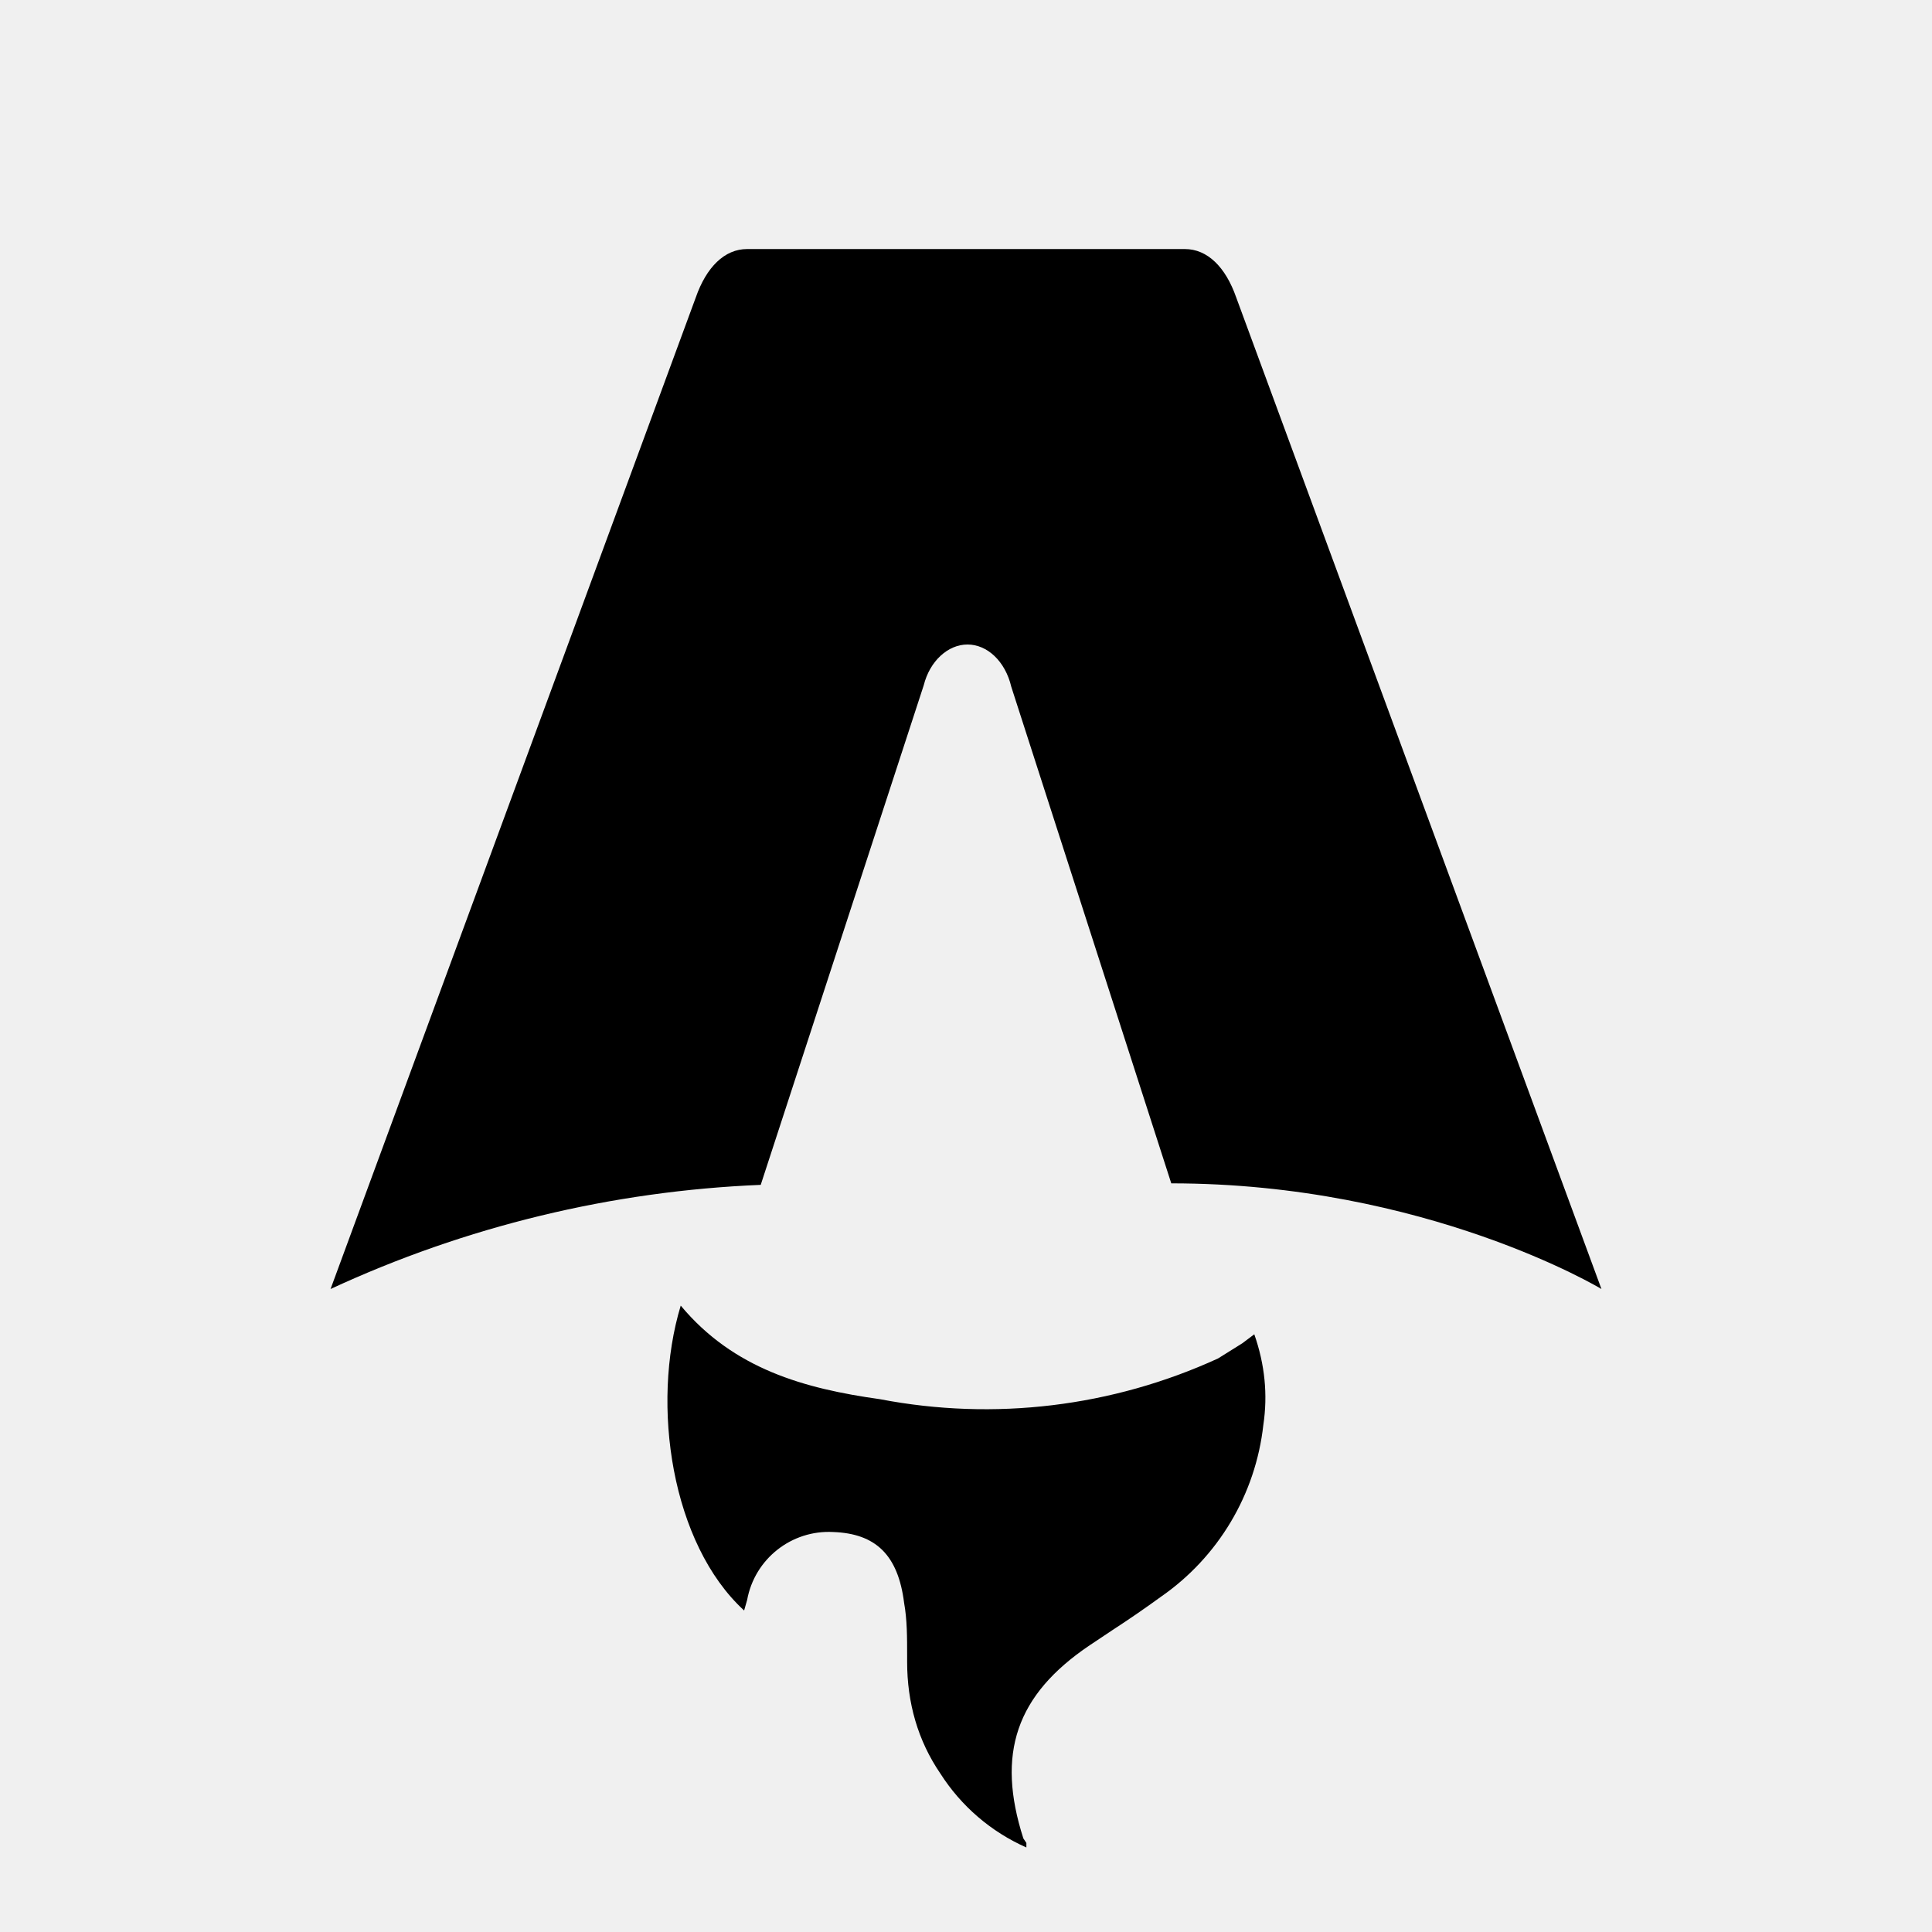
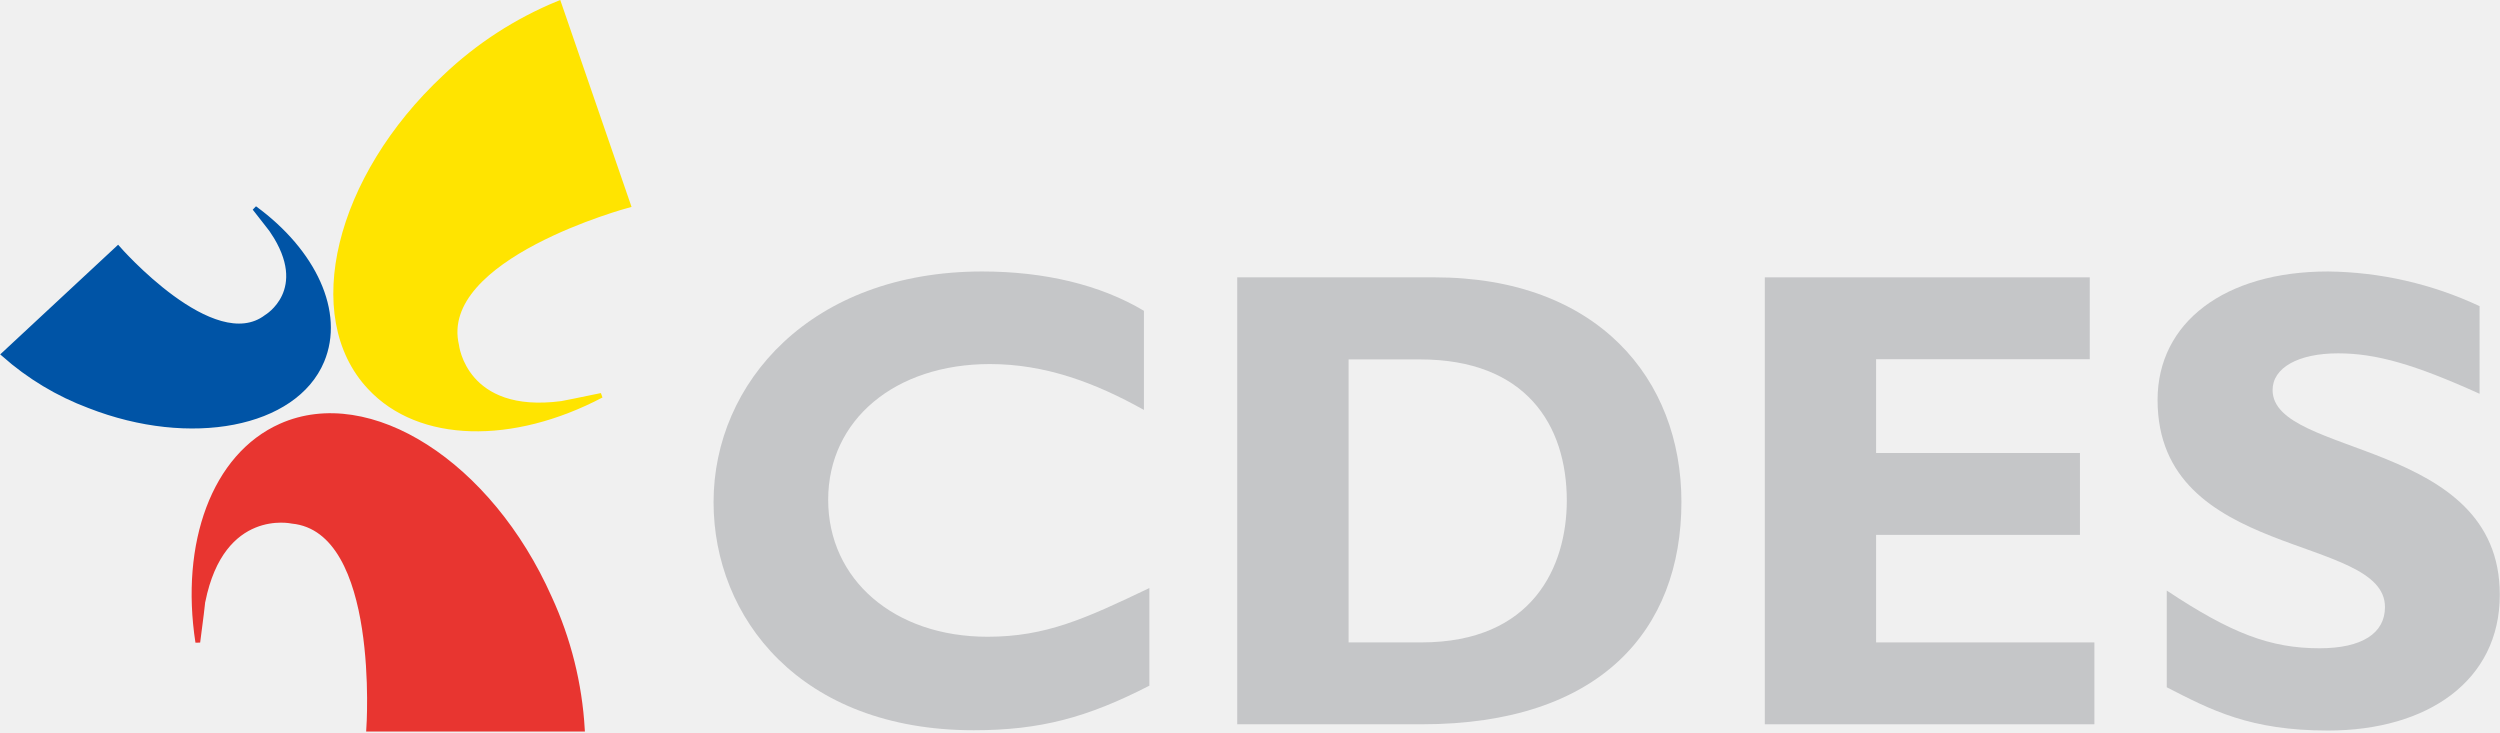
- <svg xmlns="http://www.w3.org/2000/svg" fill="none" viewBox="0 0 128 128">
-   <path d="M50.4 78.5a75.1 75.1 0 0 0-28.5 6.9l24.2-65.7c.7-2 1.9-3.2 3.4-3.2h29c1.5 0 2.7 1.2 3.4 3.2l24.2 65.7s-11.6-7-28.5-7L67 45.5c-.4-1.7-1.6-2.8-2.9-2.8-1.3 0-2.5 1.1-2.9 2.7L50.4 78.5Zm-1.1 28.2Zm-4.2-20.2c-2 6.6-.6 15.8 4.2 20.2a17.5 17.5 0 0 1 .2-.7 5.5 5.5 0 0 1 5.7-4.5c2.8.1 4.3 1.5 4.7 4.7.2 1.1.2 2.3.2 3.5v.4c0 2.7.7 5.2 2.2 7.4a13 13 0 0 0 5.7 4.9v-.3l-.2-.3c-1.8-5.6-.5-9.5 4.4-12.8l1.5-1a73 73 0 0 0 3.2-2.2 16 16 0 0 0 6.8-11.4c.3-2 .1-4-.6-6l-.8.6-1.6 1a37 37 0 0 1-22.4 2.7c-5-.7-9.7-2-13.2-6.2Z" />
-   <style>
-         path { fill: #000; }
-         @media (prefers-color-scheme: dark) {
-             path { fill: #FFF; }
-         }
-     </style>
+ <svg xmlns="http://www.w3.org/2000/svg" viewBox="0 0 247.35 72.44">
+   <defs>
+     <style>
+             .cls-1{fill:#e83530;stroke:#e83530;}
+             .cls-1,.cls-2,.cls-3{stroke-width:0.47px;}
+             .cls-2{fill:#0054a6;stroke:#0054a6;}
+             .cls-3{fill:#ffe400;stroke:#ffe400;}
+             .cls-4{fill:#c5c6c8;}
+         </style>
+   </defs>
+   <g id="Layer_2" data-name="Layer 2">
+     <g id="Layer_1-2" data-name="Layer 1">
+       <path class="cls-1" d="M19.57,63.55c-1.51-9.79,1.61-18.47,8.22-21.41,8.76-3.9,20.67,3.72,26.58,17a36.06,36.06,0,0,1,3.25,13H36.48s1.38-19.7-7.59-20.57c0,0-6.91-1.55-8.81,7.94C20.09,59.58,19.83,61.48,19.57,63.55Z" />
+       <path class="cls-2" d="M25.19,20.6c5.87,4.29,8.68,10.3,6.66,15.11-2.67,6.36-13,8.36-23,4.45a27.09,27.09,0,0,1-8.48-5.1L11.67,24.55s9.44,10.82,14.69,6.81c0,0,4.5-2.64.61-8.46C27,22.9,26.12,21.79,25.19,20.6Z" />
+       <path class="cls-3" d="M59.5,39.12c-8.77,4.61-18,4.49-22.92-.8C30,31.3,33.37,17.57,44,7.63A36.2,36.2,0,0,1,55.29.31l6.89,20s-19.07,5.1-17,13.87c0,0,.78,7,10.37,5.74C55.58,39.92,57.46,39.55,59.5,39.12Z" />
+       <path class="cls-4" d="M97.7,63c-9.21,0-15.76-5.64-15.76-13.55s6.62-13.43,16-13.43c5.45,0,10.38,1.82,15.24,4.54V30.75c-4.35-2.59-9.86-3.89-16-3.89-16.92,0-26.58,11-26.58,22.82,0,11.41,8.55,22.57,25.74,22.57,6.55,0,11.22-1.24,17.38-4.41V58.18C107.36,61.22,103.47,63,97.7,63Z" />
+       <path class="cls-4" d="M141.92,27.44H122.41V71.66h18.28c17.64,0,25.67-9.33,25.67-22C166.36,37.49,158.07,27.44,141.92,27.44Zm-1.3,36.12h-7.19v-28h7.06c10.44,0,14.53,6.43,14.53,14C155,56,151.71,63.56,140.62,63.56Z" />
+       <path class="cls-4" d="M185.62,63.56V52.92h20.17v-8.1H185.62V35.54h21.14v-8.1H174.61V71.66h32.61v-8.1Z" />
+       <path class="cls-4" d="M224.85,38.59c0-2.2,2.53-3.63,6.48-3.63,3.77,0,7.59,1.1,14,4V30.29a36.3,36.3,0,0,0-15-3.43c-10.24,0-16.86,5.06-16.86,12.71,0,15.88,22.5,13.22,22.5,20.49,0,2.59-2.26,4.08-6.48,4.08-4.87,0-8.76-1.49-15.11-5.71V68c4.41,2.26,8.23,4.28,15.95,4.28,9.86,0,17-4.93,17-13.43C247.35,43.39,224.85,45.27,224.85,38.59Z" />
+     </g>
+   </g>
</svg>
